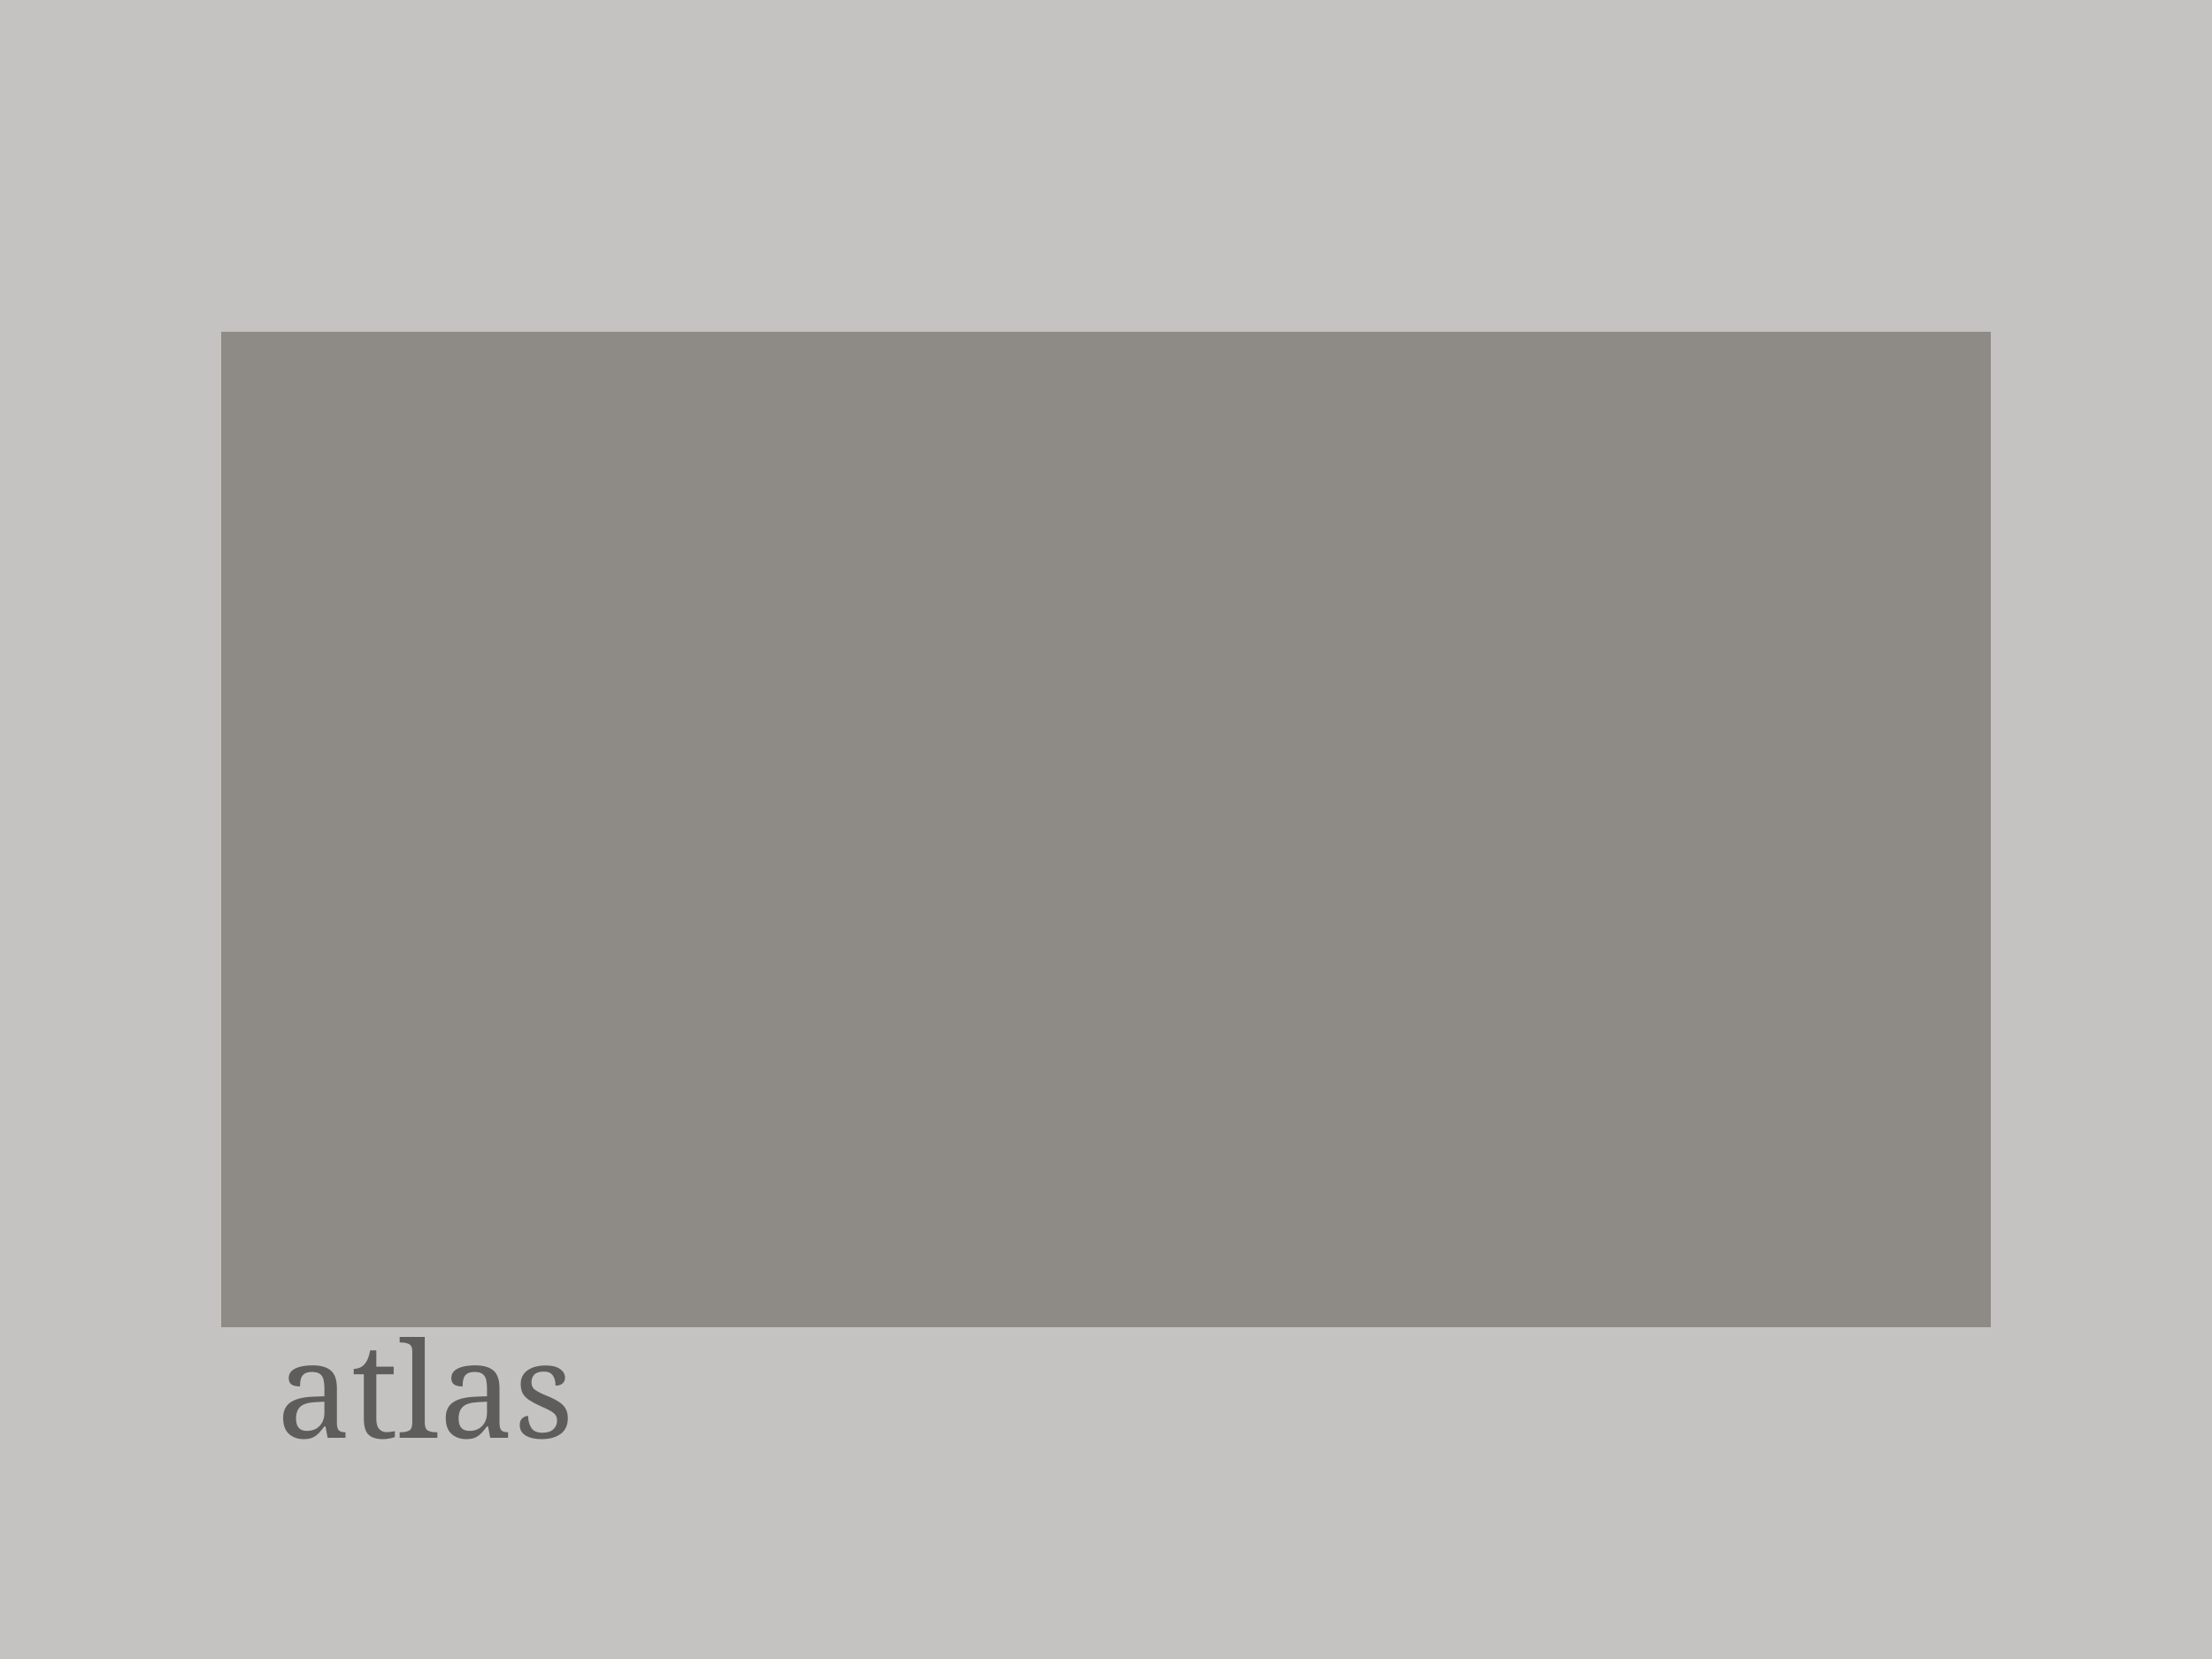
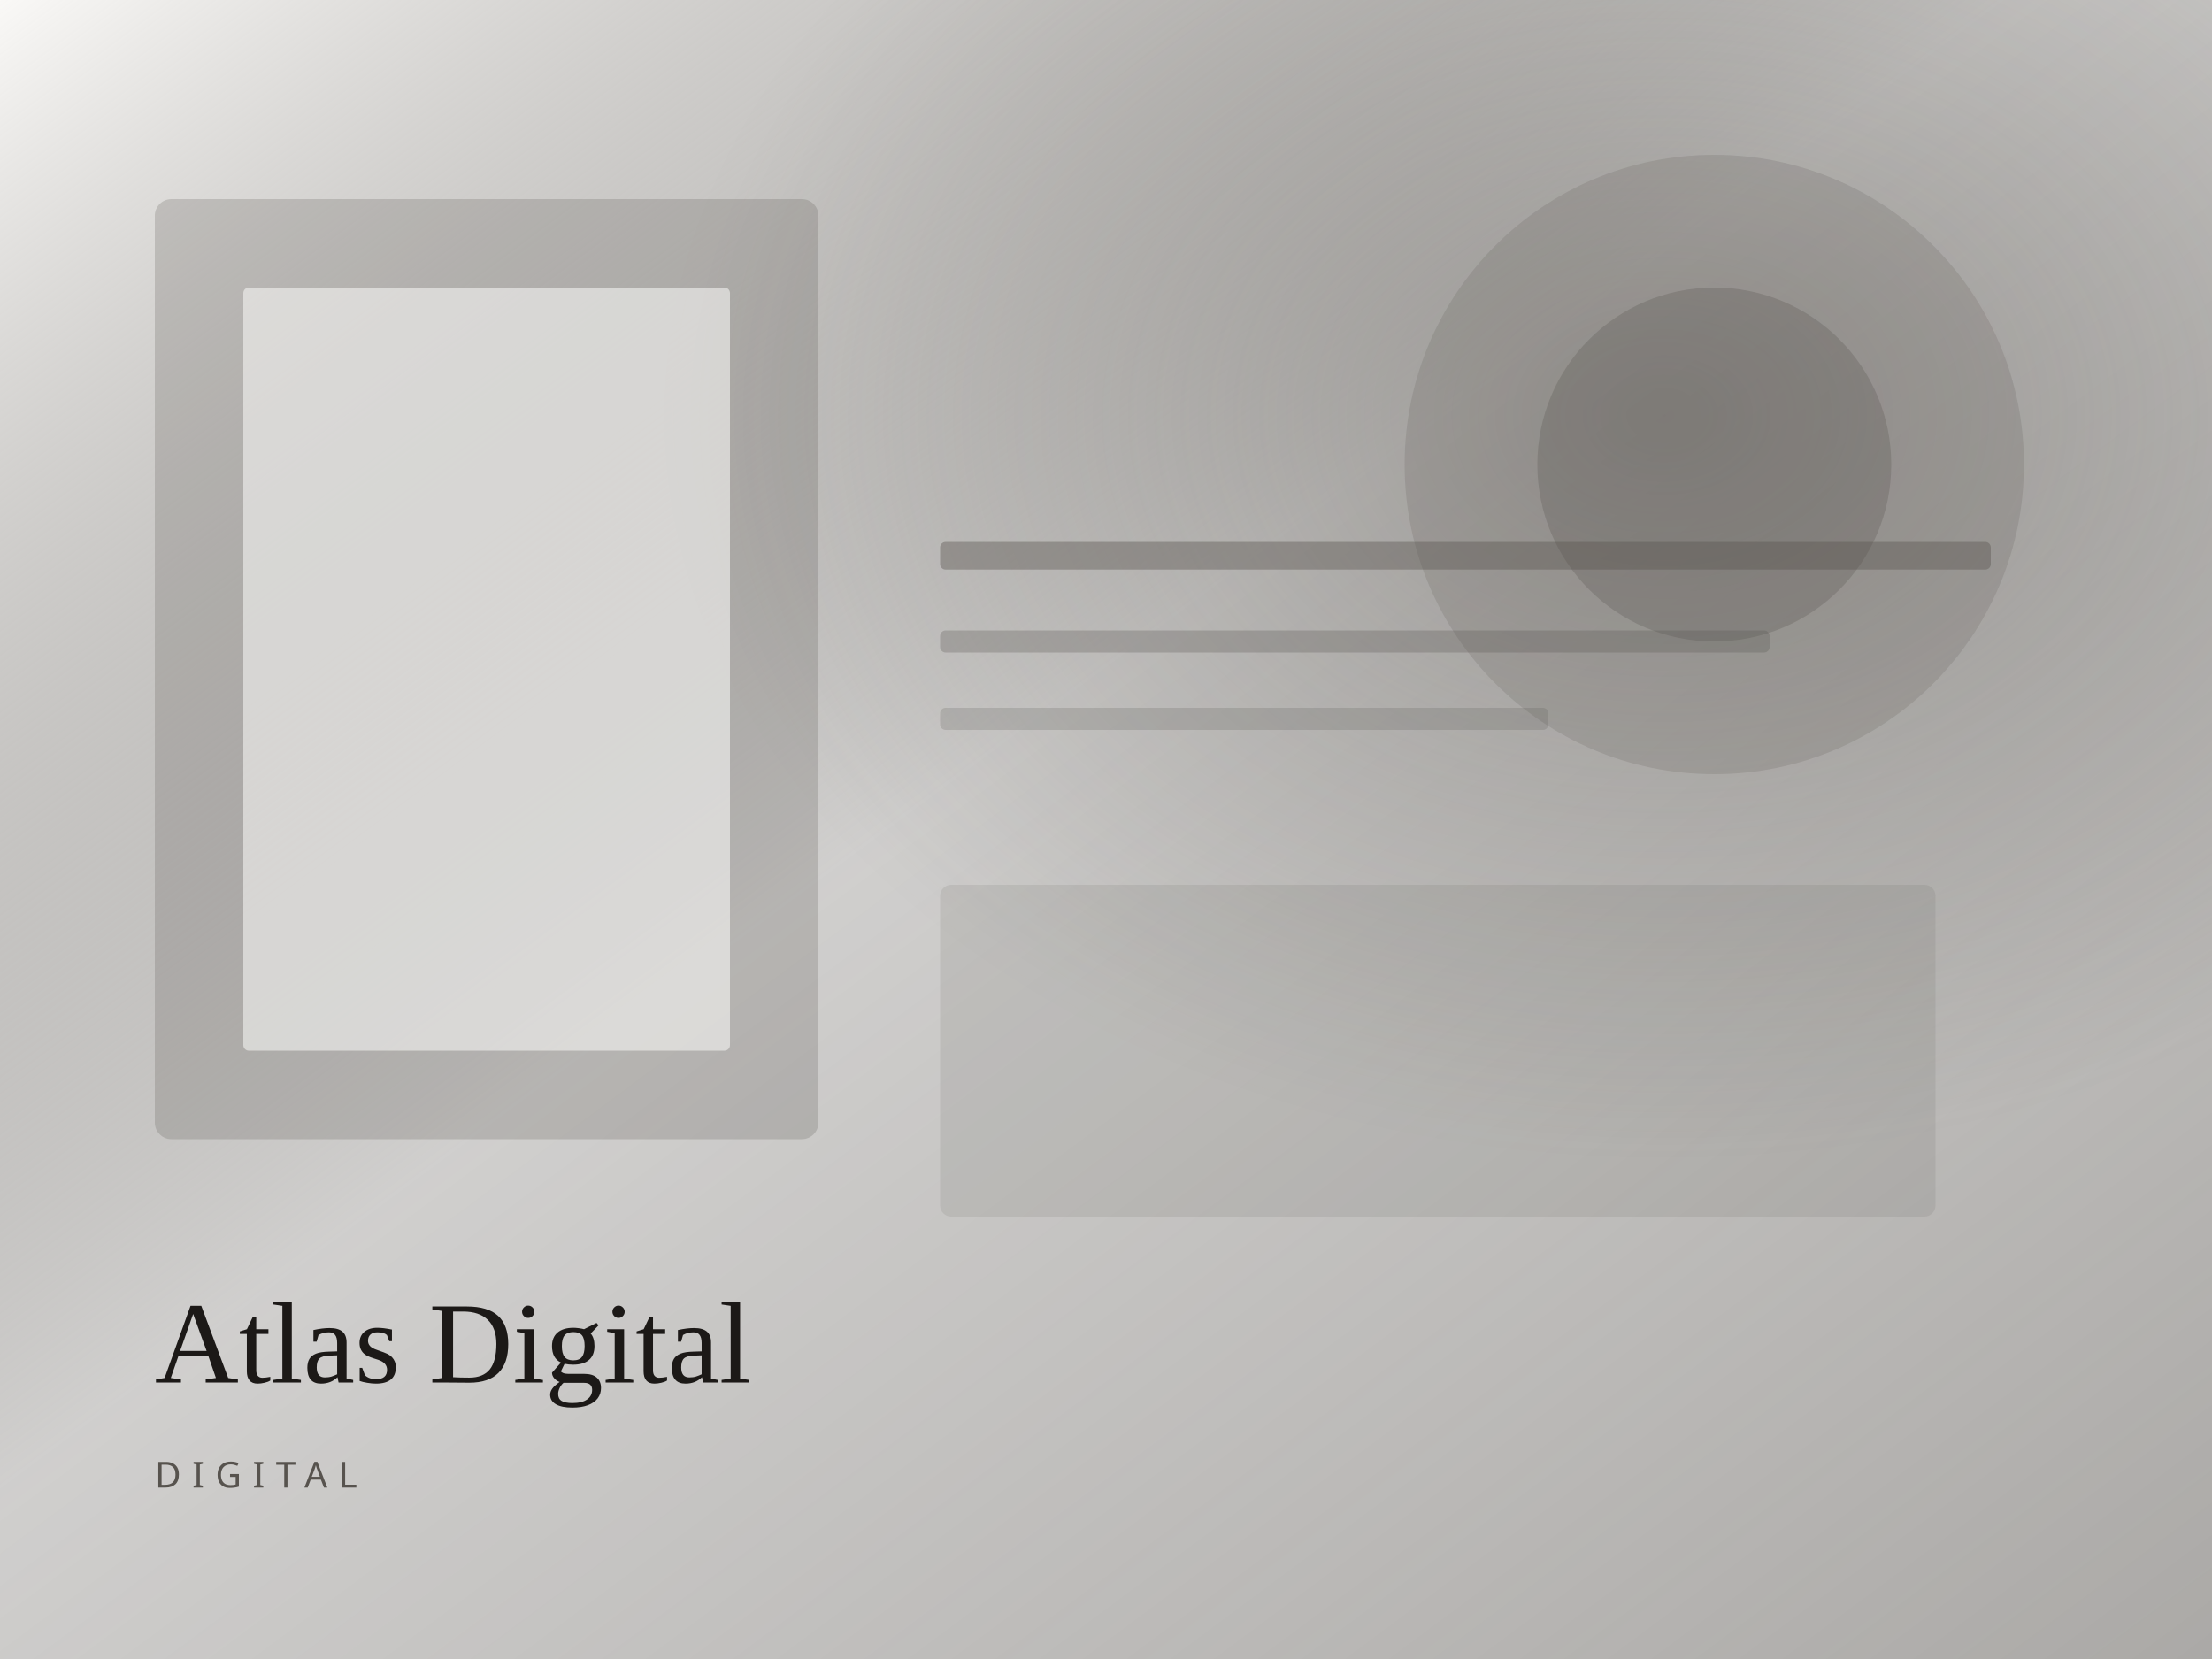
- <svg xmlns="http://www.w3.org/2000/svg" viewBox="0 0 800 600">
-   <rect width="800" height="600" fill="#57534e" opacity="0.35" />
-   <rect x="80" y="120" width="640" height="360" fill="#57534e" opacity="0.5" />
-   <text x="100" y="520" font-family="Georgia,serif" font-size="48" fill="#1c1917" opacity="0.6">atlas</text>
+ <svg xmlns="http://www.w3.org/2000/svg" viewBox="0 0 800 600" role="img" aria-label="Atlas Digital">
+   <defs>
+     <linearGradient id="bg" x1="0%" y1="0%" x2="100%" y2="100%">
+       <stop offset="0%" stop-color="#faf9f7" />
+       <stop offset="45%" stop-color="#57534e" stop-opacity="0.28" />
+       <stop offset="100%" stop-color="#57534e" stop-opacity="0.5" />
+     </linearGradient>
+     <radialGradient id="glow" cx="75%" cy="25%" r="45%">
+       <stop offset="0%" stop-color="#57534e" stop-opacity="0.45" />
+       <stop offset="100%" stop-color="#57534e" stop-opacity="0" />
+     </radialGradient>
+   </defs>
+   <rect width="800" height="600" fill="url(#bg)" />
+   <rect width="800" height="600" fill="url(#glow)" />
+   <rect x="56" y="72" width="240" height="340" rx="6" fill="#57534e" opacity="0.22" />
+   <rect x="88" y="104" width="176" height="276" rx="2" fill="#faf9f7" opacity="0.55" />
+   <circle cx="620" cy="168" r="112" fill="#57534e" opacity="0.18" />
+   <circle cx="620" cy="168" r="64" fill="#57534e" opacity="0.28" />
+   <rect x="340" y="196" width="380" height="10" rx="2" fill="#57534e" opacity="0.4" />
+   <rect x="340" y="228" width="300" height="8" rx="2" fill="#57534e" opacity="0.28" />
+   <rect x="340" y="256" width="220" height="8" rx="2" fill="#57534e" opacity="0.2" />
+   <rect x="340" y="320" width="360" height="120" rx="4" fill="#57534e" opacity="0.12" />
+   <text x="56" y="500" font-family="Georgia, 'Times New Roman', serif" font-size="42" fill="#1c1917">Atlas Digital</text>
+   <text x="56" y="538" font-family="system-ui, sans-serif" font-size="13" fill="#57534e" letter-spacing="4">DIGITAL</text>
</svg>
